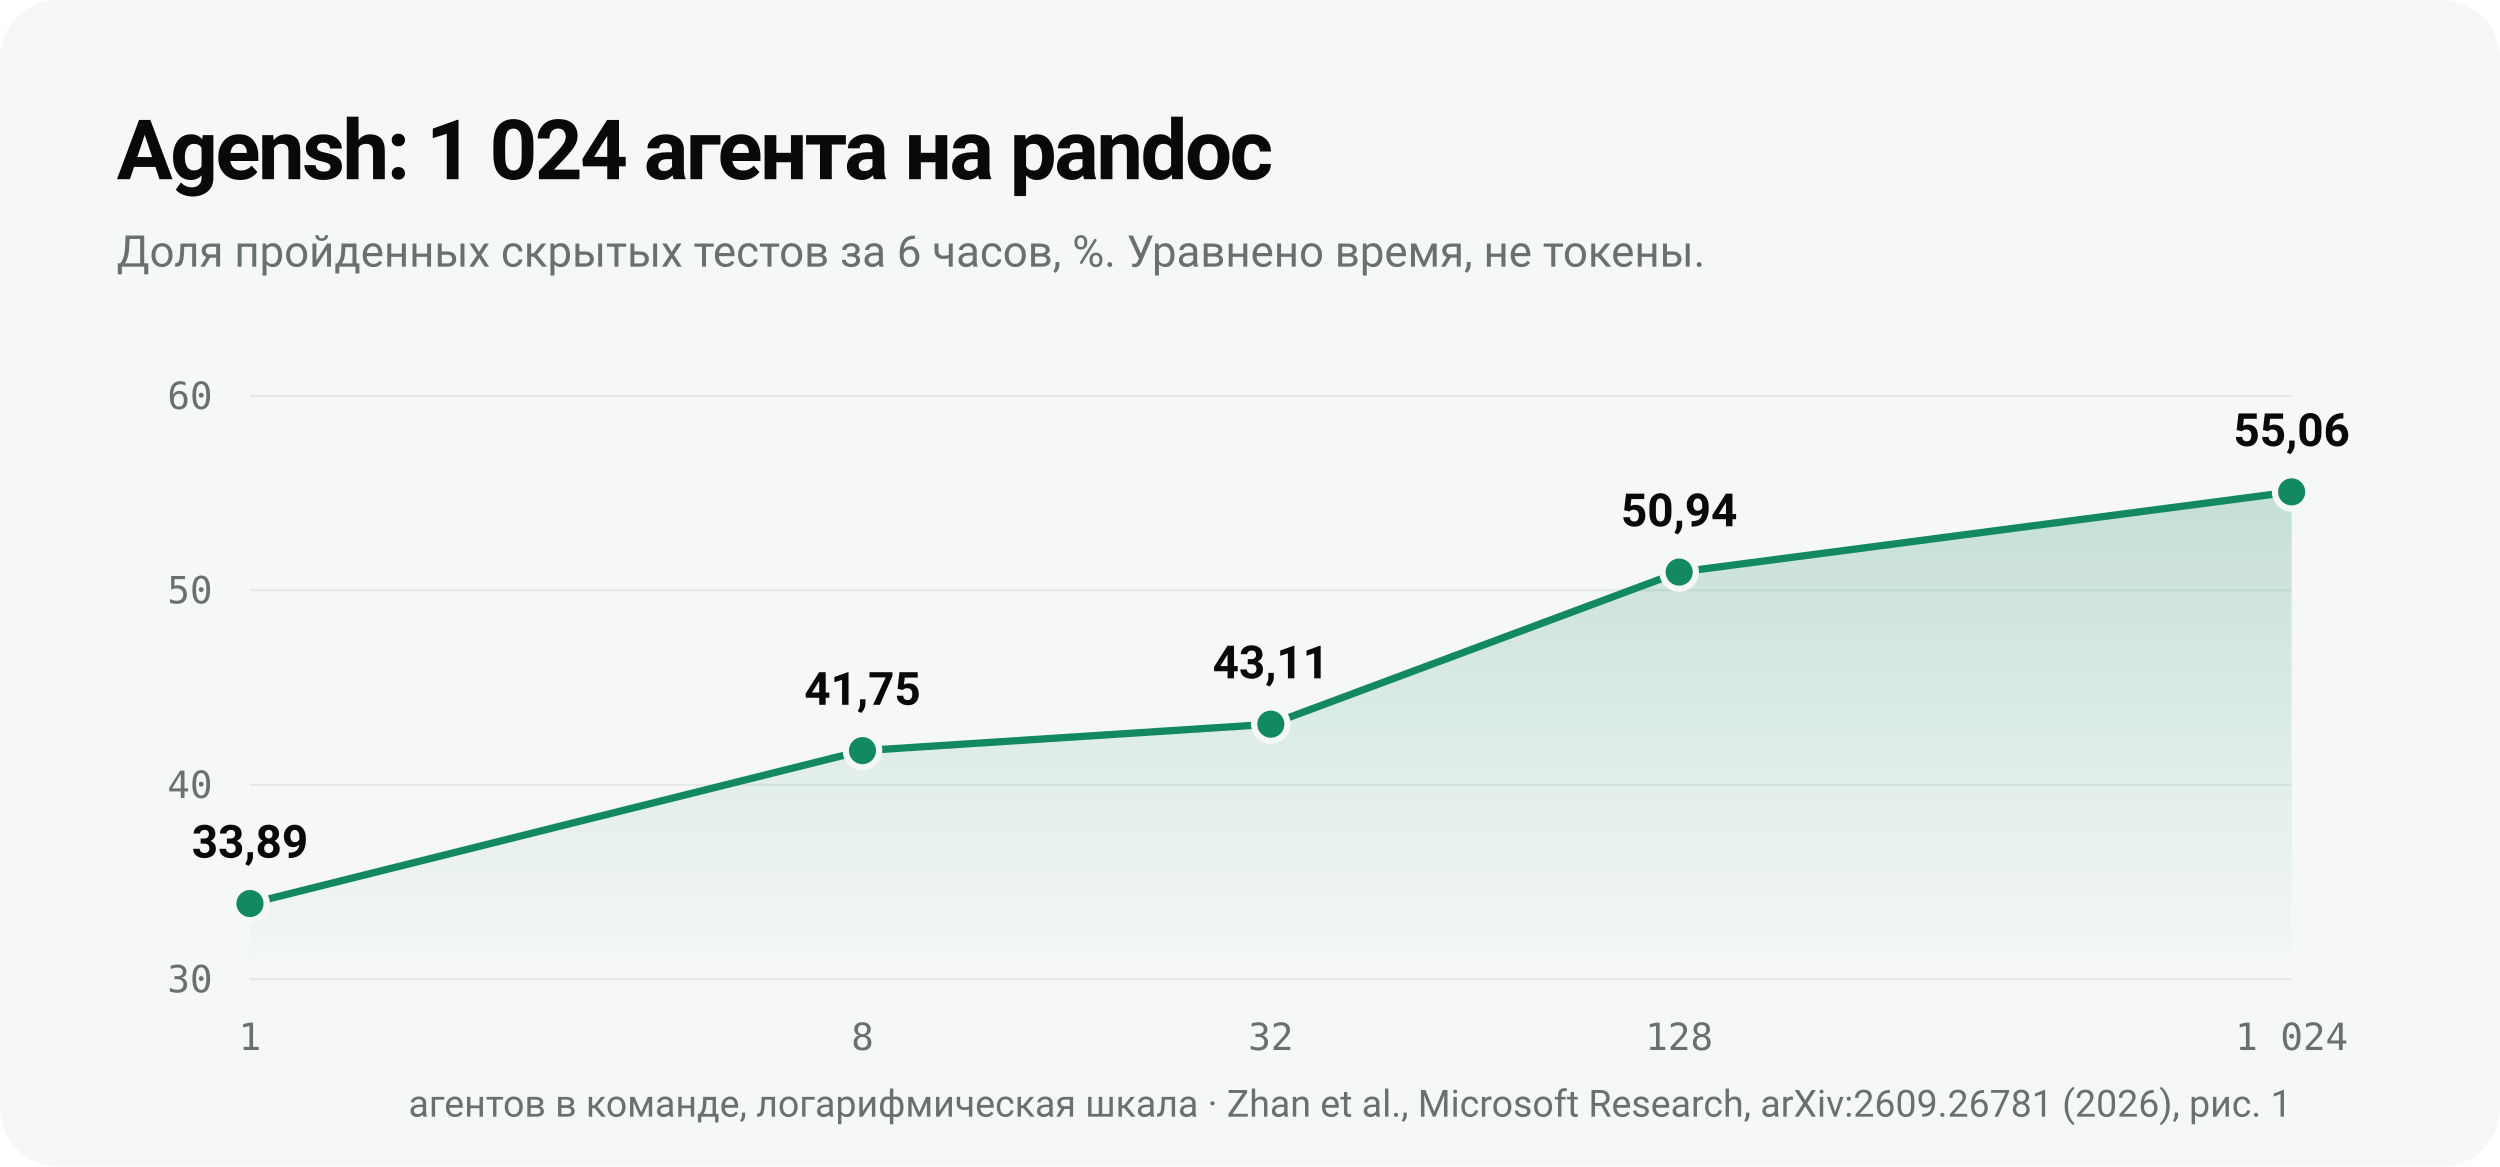
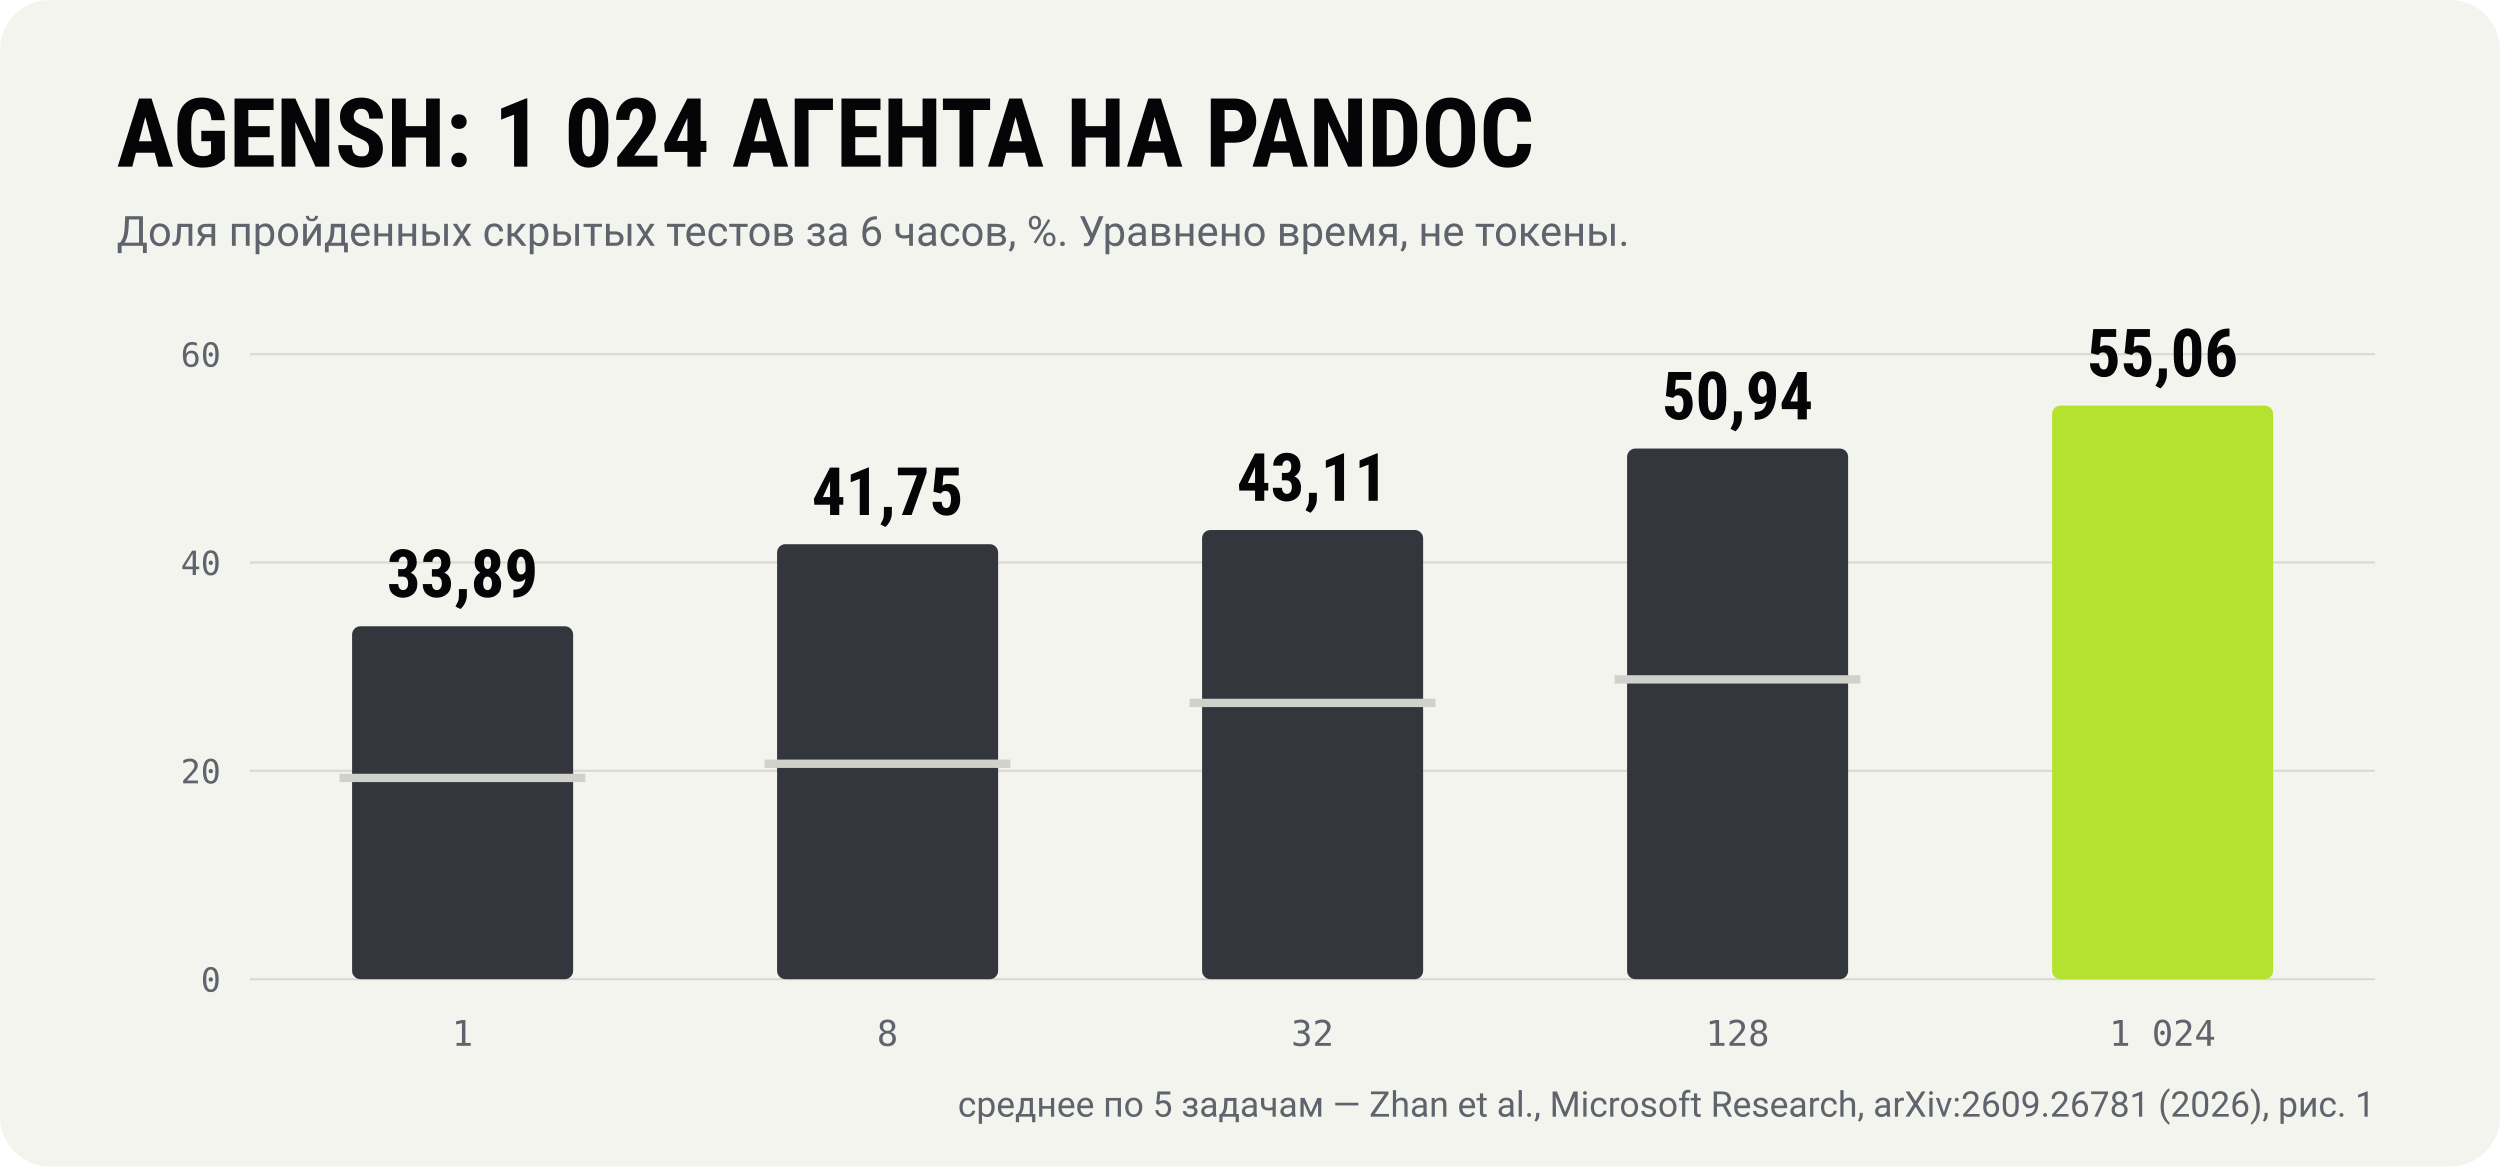
<svg xmlns="http://www.w3.org/2000/svg" viewBox="0 0 1200 560" width="1200" height="560" role="img" aria-labelledby="t d">
-   <defs>
-     <linearGradient id="wash" x1="0" x2="0" y1="0" y2="1">
-       <stop offset="0" stop-color="#13895f" stop-opacity=".22" />
-       <stop offset="1" stop-color="#13895f" stop-opacity="0" />
-     </linearGradient>
-   </defs>
-   <rect width="1200" height="560" rx="28" fill="#f6f8f7" />
-   <text x="56" y="86" font-family="-apple-system, BlinkMacSystemFont, 'SF Pro Display', 'Segoe UI', Roboto, 'Helvetica Neue', Arial, sans-serif" font-size="40" font-weight="650" letter-spacing="-1.2" fill="#070a09">Agensh: 1 024 агента на pandoc</text>
-   <text x="56" y="128" font-family="-apple-system, BlinkMacSystemFont, 'SF Pro Display', 'Segoe UI', Roboto, 'Helvetica Neue', Arial, sans-serif" font-size="21" fill="#68716d">Доля пройденных скрытых тестов за 6 часов, %. Уравнено время, не токены.</text>
-   <line x1="120" x2="1100" y1="470" y2="470" stroke="#e4e9e6" />
-   <text x="102" y="470" dy=".35em" text-anchor="end" font-family="ui-monospace, 'SF Mono', Menlo, Consolas, monospace" font-size="18" fill="#68716d">30</text>
-   <line x1="120" x2="1100" y1="376.7" y2="376.7" stroke="#e4e9e6" />
-   <text x="102" y="376.7" dy=".35em" text-anchor="end" font-family="ui-monospace, 'SF Mono', Menlo, Consolas, monospace" font-size="18" fill="#68716d">40</text>
-   <line x1="120" x2="1100" y1="283.3" y2="283.3" stroke="#e4e9e6" />
-   <text x="102" y="283.3" dy=".35em" text-anchor="end" font-family="ui-monospace, 'SF Mono', Menlo, Consolas, monospace" font-size="18" fill="#68716d">50</text>
-   <line x1="120" x2="1100" y1="190" y2="190" stroke="#e4e9e6" />
-   <text x="102" y="190" dy=".35em" text-anchor="end" font-family="ui-monospace, 'SF Mono', Menlo, Consolas, monospace" font-size="18" fill="#68716d">60</text>
-   <text x="120" y="504" text-anchor="middle" font-family="ui-monospace, 'SF Mono', Menlo, Consolas, monospace" font-size="18" fill="#68716d">1</text>
-   <text x="414" y="504" text-anchor="middle" font-family="ui-monospace, 'SF Mono', Menlo, Consolas, monospace" font-size="18" fill="#68716d">8</text>
-   <text x="610" y="504" text-anchor="middle" font-family="ui-monospace, 'SF Mono', Menlo, Consolas, monospace" font-size="18" fill="#68716d">32</text>
-   <text x="806" y="504" text-anchor="middle" font-family="ui-monospace, 'SF Mono', Menlo, Consolas, monospace" font-size="18" fill="#68716d">128</text>
-   <text x="1100" y="504" text-anchor="middle" font-family="ui-monospace, 'SF Mono', Menlo, Consolas, monospace" font-size="18" fill="#68716d">1 024</text>
-   <text x="1100" y="536" text-anchor="end" font-family="-apple-system, BlinkMacSystemFont, 'SF Pro Display', 'Segoe UI', Roboto, 'Helvetica Neue', Arial, sans-serif" font-size="18" fill="#68716d">агентов в команде, логарифмическая шкала · Zhan et al., Microsoft Research, arXiv:2609.26781 (2026), рис. 1</text>
-   <path d="M120 470L120 433.7L414 360.3L610 347.6L806 274.6L1100 236.1L1100 470Z" fill="url(#wash)" />
-   <polyline points="120,433.7 414,360.3 610,347.6 806,274.6 1100,236.1" fill="none" stroke="#13895f" stroke-width="3.5" stroke-linejoin="round" stroke-linecap="round" />
-   <circle cx="120" cy="433.7" r="8" fill="#13895f" stroke="#f6f8f7" stroke-width="3" />
-   <text x="120" y="411.7" text-anchor="middle" font-family="-apple-system, BlinkMacSystemFont, 'SF Pro Display', 'Segoe UI', Roboto, 'Helvetica Neue', Arial, sans-serif" font-size="22" font-weight="650" fill="#070a09">33,89</text>
-   <circle cx="414" cy="360.3" r="8" fill="#13895f" stroke="#f6f8f7" stroke-width="3" />
-   <text x="414" y="338.3" text-anchor="middle" font-family="-apple-system, BlinkMacSystemFont, 'SF Pro Display', 'Segoe UI', Roboto, 'Helvetica Neue', Arial, sans-serif" font-size="22" font-weight="650" fill="#070a09">41,75</text>
-   <circle cx="610" cy="347.6" r="8" fill="#13895f" stroke="#f6f8f7" stroke-width="3" />
-   <text x="610" y="325.6" text-anchor="middle" font-family="-apple-system, BlinkMacSystemFont, 'SF Pro Display', 'Segoe UI', Roboto, 'Helvetica Neue', Arial, sans-serif" font-size="22" font-weight="650" fill="#070a09">43,11</text>
-   <circle cx="806" cy="274.6" r="8" fill="#13895f" stroke="#f6f8f7" stroke-width="3" />
-   <text x="806" y="252.6" text-anchor="middle" font-family="-apple-system, BlinkMacSystemFont, 'SF Pro Display', 'Segoe UI', Roboto, 'Helvetica Neue', Arial, sans-serif" font-size="22" font-weight="650" fill="#070a09">50,94</text>
-   <circle cx="1100" cy="236.1" r="8" fill="#13895f" stroke="#f6f8f7" stroke-width="3" />
-   <text x="1100" y="214.1" text-anchor="middle" font-family="-apple-system, BlinkMacSystemFont, 'SF Pro Display', 'Segoe UI', Roboto, 'Helvetica Neue', Arial, sans-serif" font-size="22" font-weight="650" fill="#070a09">55,06</text>
+   <rect width="1200" height="560" rx="24" fill="#F4F4EF" />
+   <text x="56" y="80" font-family="'SF Pro Display Condensed', 'Arial Narrow', 'Roboto Condensed', -apple-system, BlinkMacSystemFont, 'Segoe UI', sans-serif" font-stretch="condensed" font-size="46" font-weight="900" fill="#050507">AGENSH: 1 024 АГЕНТА НА PANDOC</text>
+   <text x="56" y="118" font-family="-apple-system, BlinkMacSystemFont, 'SF Pro Display', 'Segoe UI', Roboto, 'Helvetica Neue', Arial, sans-serif" font-size="20" fill="#5E636C">Доля пройденных скрытых тестов за 6 часов, %. Уравнено время, не токены.</text>
+   <line x1="120" x2="1140" y1="470" y2="470" stroke="#D9D9D2" />
+   <text x="106" y="476" text-anchor="end" font-family="ui-monospace, 'SF Mono', Menlo, Consolas, monospace" font-size="16" fill="#5E636C">0</text>
+   <line x1="120" x2="1140" y1="370" y2="370" stroke="#D9D9D2" />
+   <text x="106" y="376" text-anchor="end" font-family="ui-monospace, 'SF Mono', Menlo, Consolas, monospace" font-size="16" fill="#5E636C">20</text>
+   <line x1="120" x2="1140" y1="270" y2="270" stroke="#D9D9D2" />
+   <text x="106" y="276" text-anchor="end" font-family="ui-monospace, 'SF Mono', Menlo, Consolas, monospace" font-size="16" fill="#5E636C">40</text>
+   <line x1="120" x2="1140" y1="170" y2="170" stroke="#D9D9D2" />
+   <text x="106" y="176" text-anchor="end" font-family="ui-monospace, 'SF Mono', Menlo, Consolas, monospace" font-size="16" fill="#5E636C">60</text>
+   <rect x="169" y="300.6" width="106.1" height="169.4" rx="4" fill="#33363D" />
+   <text x="222" y="286.6" text-anchor="middle" font-family="'SF Pro Display Condensed', 'Arial Narrow', 'Roboto Condensed', -apple-system, BlinkMacSystemFont, 'Segoe UI', sans-serif" font-stretch="condensed" font-size="32" font-weight="850" fill="#050507">33,89</text>
+   <text x="222" y="502" text-anchor="middle" font-family="ui-monospace, 'SF Mono', Menlo, Consolas, monospace" font-size="17" fill="#5E636C">1</text>
+   <line x1="163" x2="281" y1="373.4" y2="373.4" stroke="#D0D1CA" stroke-width="4" />
+   <rect x="373" y="261.2" width="106.1" height="208.8" rx="4" fill="#33363D" />
+   <text x="426" y="247.2" text-anchor="middle" font-family="'SF Pro Display Condensed', 'Arial Narrow', 'Roboto Condensed', -apple-system, BlinkMacSystemFont, 'Segoe UI', sans-serif" font-stretch="condensed" font-size="32" font-weight="850" fill="#050507">41,75</text>
+   <text x="426" y="502" text-anchor="middle" font-family="ui-monospace, 'SF Mono', Menlo, Consolas, monospace" font-size="17" fill="#5E636C">8</text>
+   <line x1="367" x2="485" y1="366.6" y2="366.6" stroke="#D0D1CA" stroke-width="4" />
+   <rect x="577" y="254.4" width="106.1" height="215.6" rx="4" fill="#33363D" />
+   <text x="630" y="240.4" text-anchor="middle" font-family="'SF Pro Display Condensed', 'Arial Narrow', 'Roboto Condensed', -apple-system, BlinkMacSystemFont, 'Segoe UI', sans-serif" font-stretch="condensed" font-size="32" font-weight="850" fill="#050507">43,11</text>
+   <text x="630" y="502" text-anchor="middle" font-family="ui-monospace, 'SF Mono', Menlo, Consolas, monospace" font-size="17" fill="#5E636C">32</text>
+   <line x1="571" x2="689" y1="337.4" y2="337.4" stroke="#D0D1CA" stroke-width="4" />
+   <rect x="781" y="215.3" width="106.1" height="254.7" rx="4" fill="#33363D" />
+   <text x="834" y="201.3" text-anchor="middle" font-family="'SF Pro Display Condensed', 'Arial Narrow', 'Roboto Condensed', -apple-system, BlinkMacSystemFont, 'Segoe UI', sans-serif" font-stretch="condensed" font-size="32" font-weight="850" fill="#050507">50,94</text>
+   <text x="834" y="502" text-anchor="middle" font-family="ui-monospace, 'SF Mono', Menlo, Consolas, monospace" font-size="17" fill="#5E636C">128</text>
+   <line x1="775" x2="893" y1="326.1" y2="326.1" stroke="#D0D1CA" stroke-width="4" />
+   <rect x="985" y="194.7" width="106.1" height="275.3" rx="4" fill="#B5E22E" />
+   <text x="1038" y="180.7" text-anchor="middle" font-family="'SF Pro Display Condensed', 'Arial Narrow', 'Roboto Condensed', -apple-system, BlinkMacSystemFont, 'Segoe UI', sans-serif" font-stretch="condensed" font-size="32" font-weight="850" fill="#050507">55,06</text>
+   <text x="1038" y="502" text-anchor="middle" font-family="ui-monospace, 'SF Mono', Menlo, Consolas, monospace" font-size="17" fill="#5E636C">1 024</text>
+   <text x="1140" y="536" text-anchor="end" font-family="-apple-system, BlinkMacSystemFont, 'SF Pro Display', 'Segoe UI', Roboto, 'Helvetica Neue', Arial, sans-serif" font-size="17" fill="#5E636C">среднее по 5 задачам — Zhan et al., Microsoft Research, arXiv:2609.26781 (2026), рис. 1</text>
</svg>
